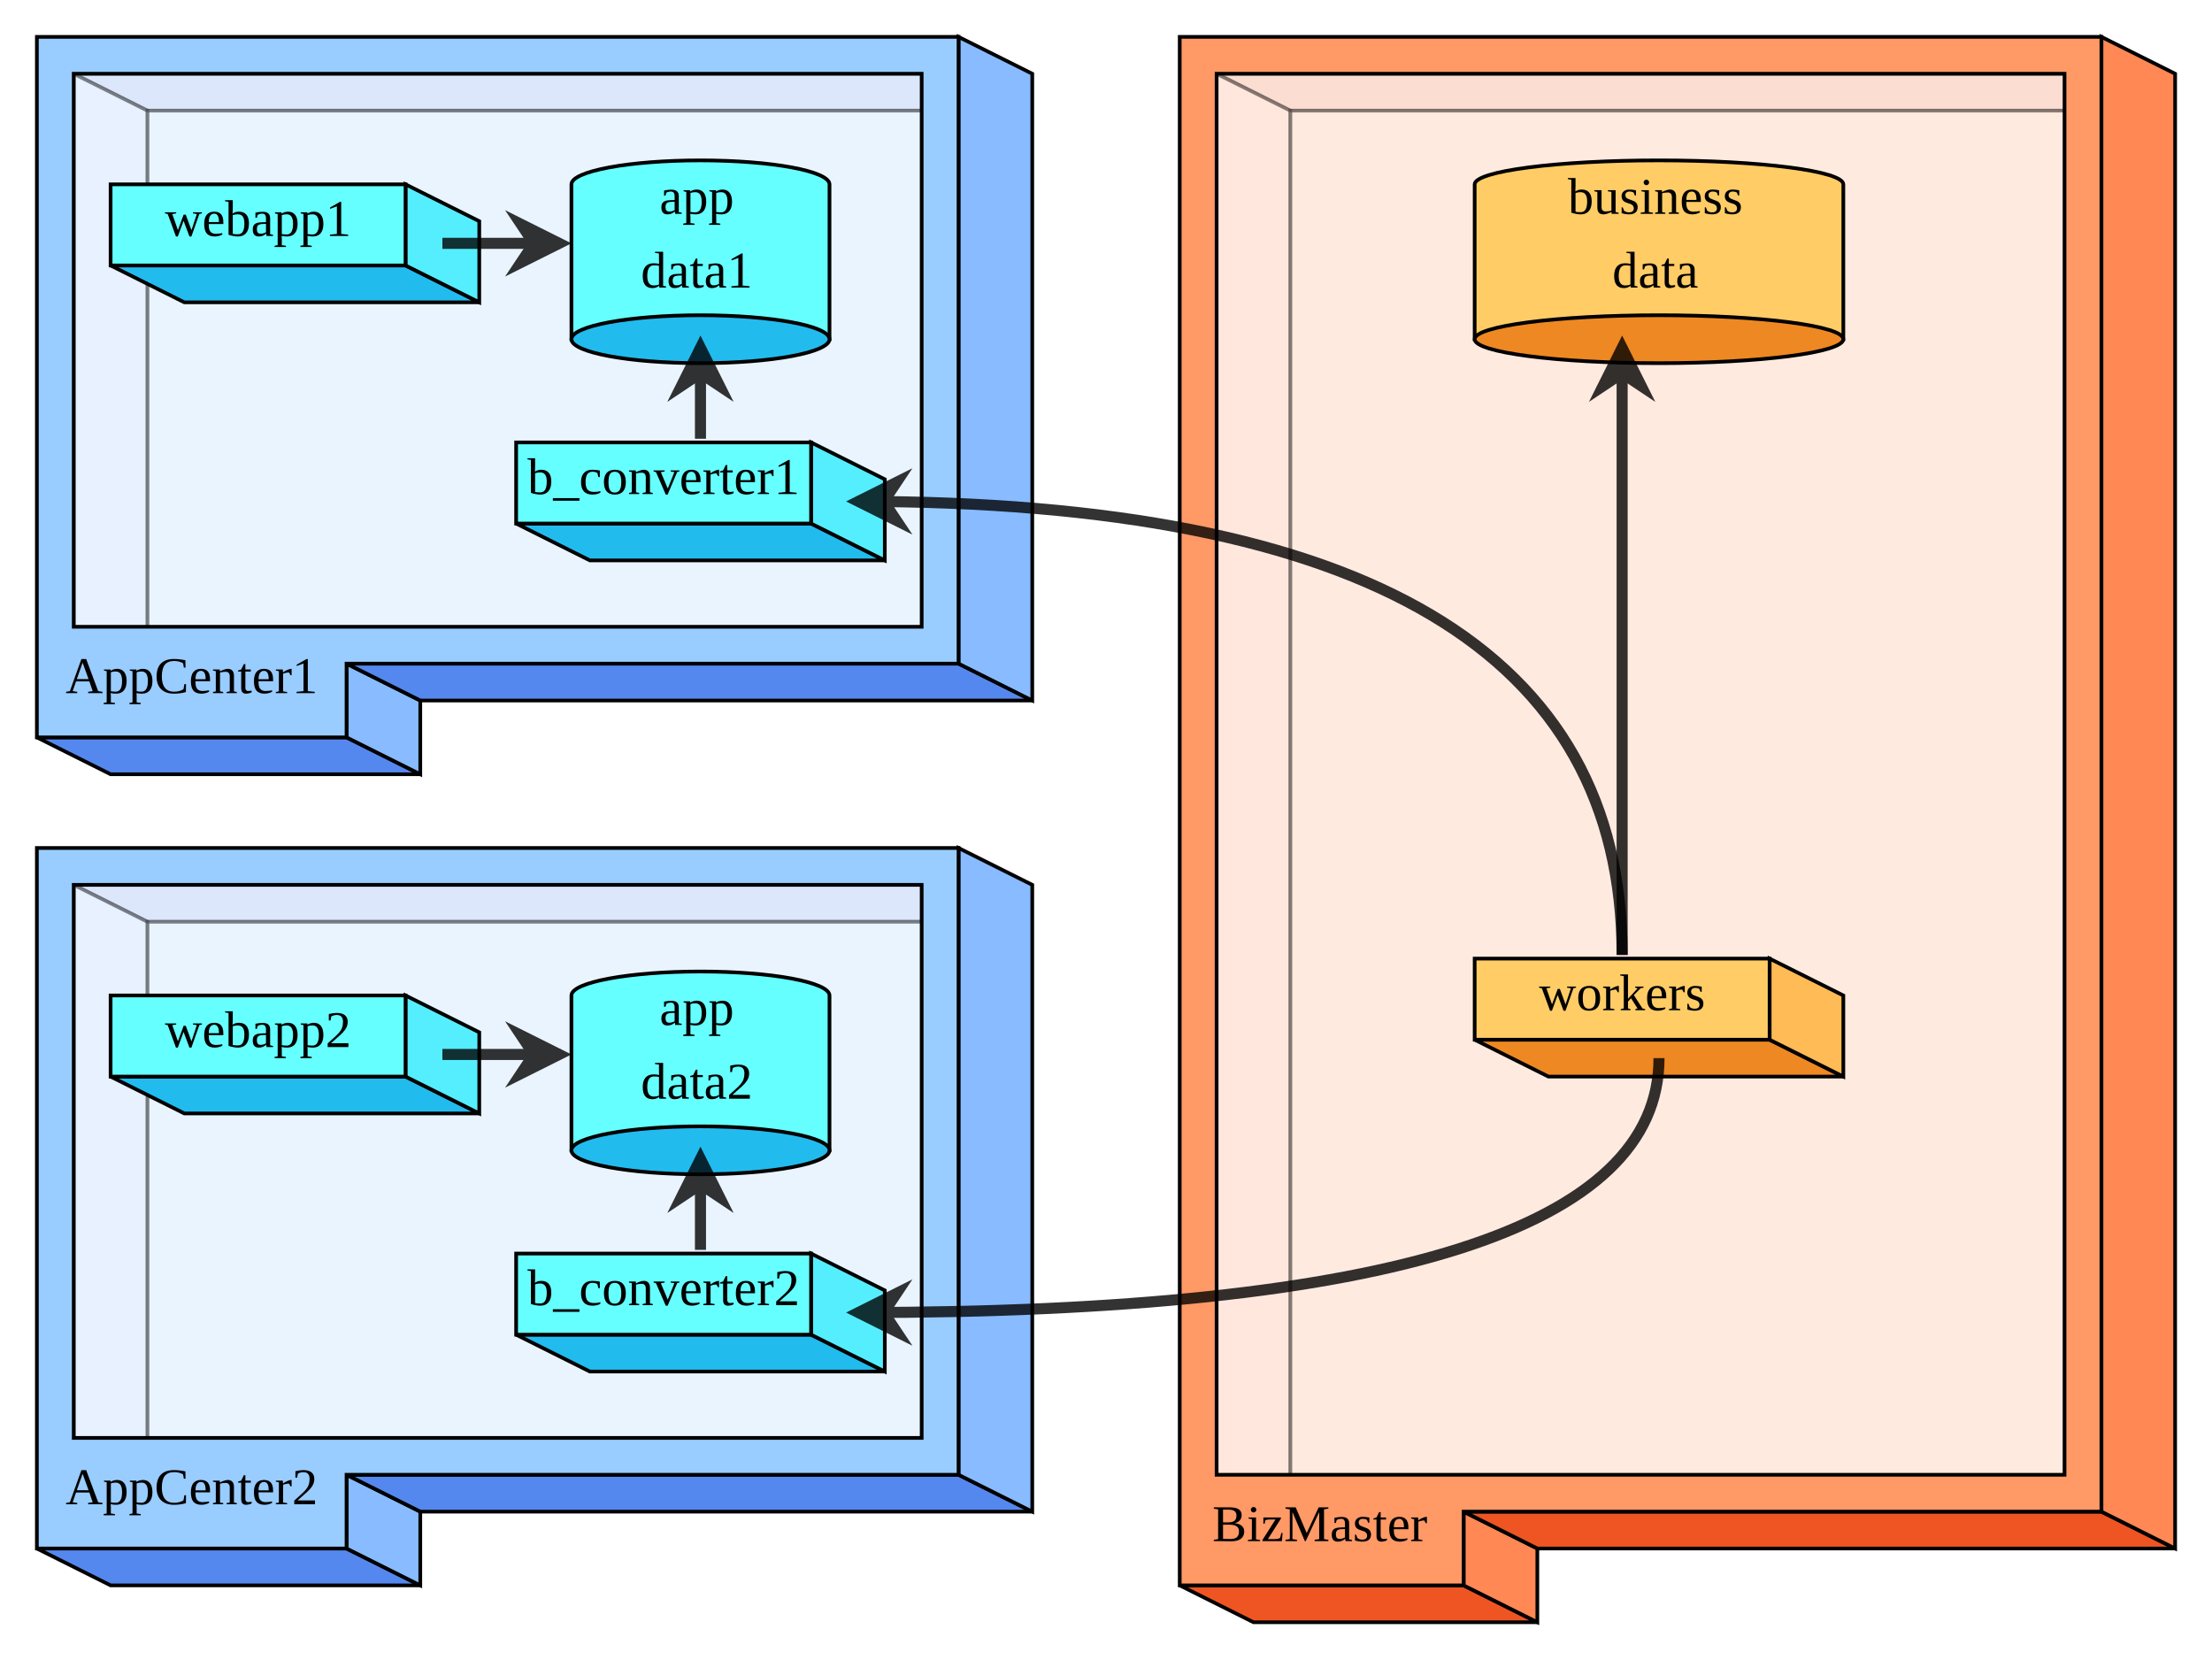
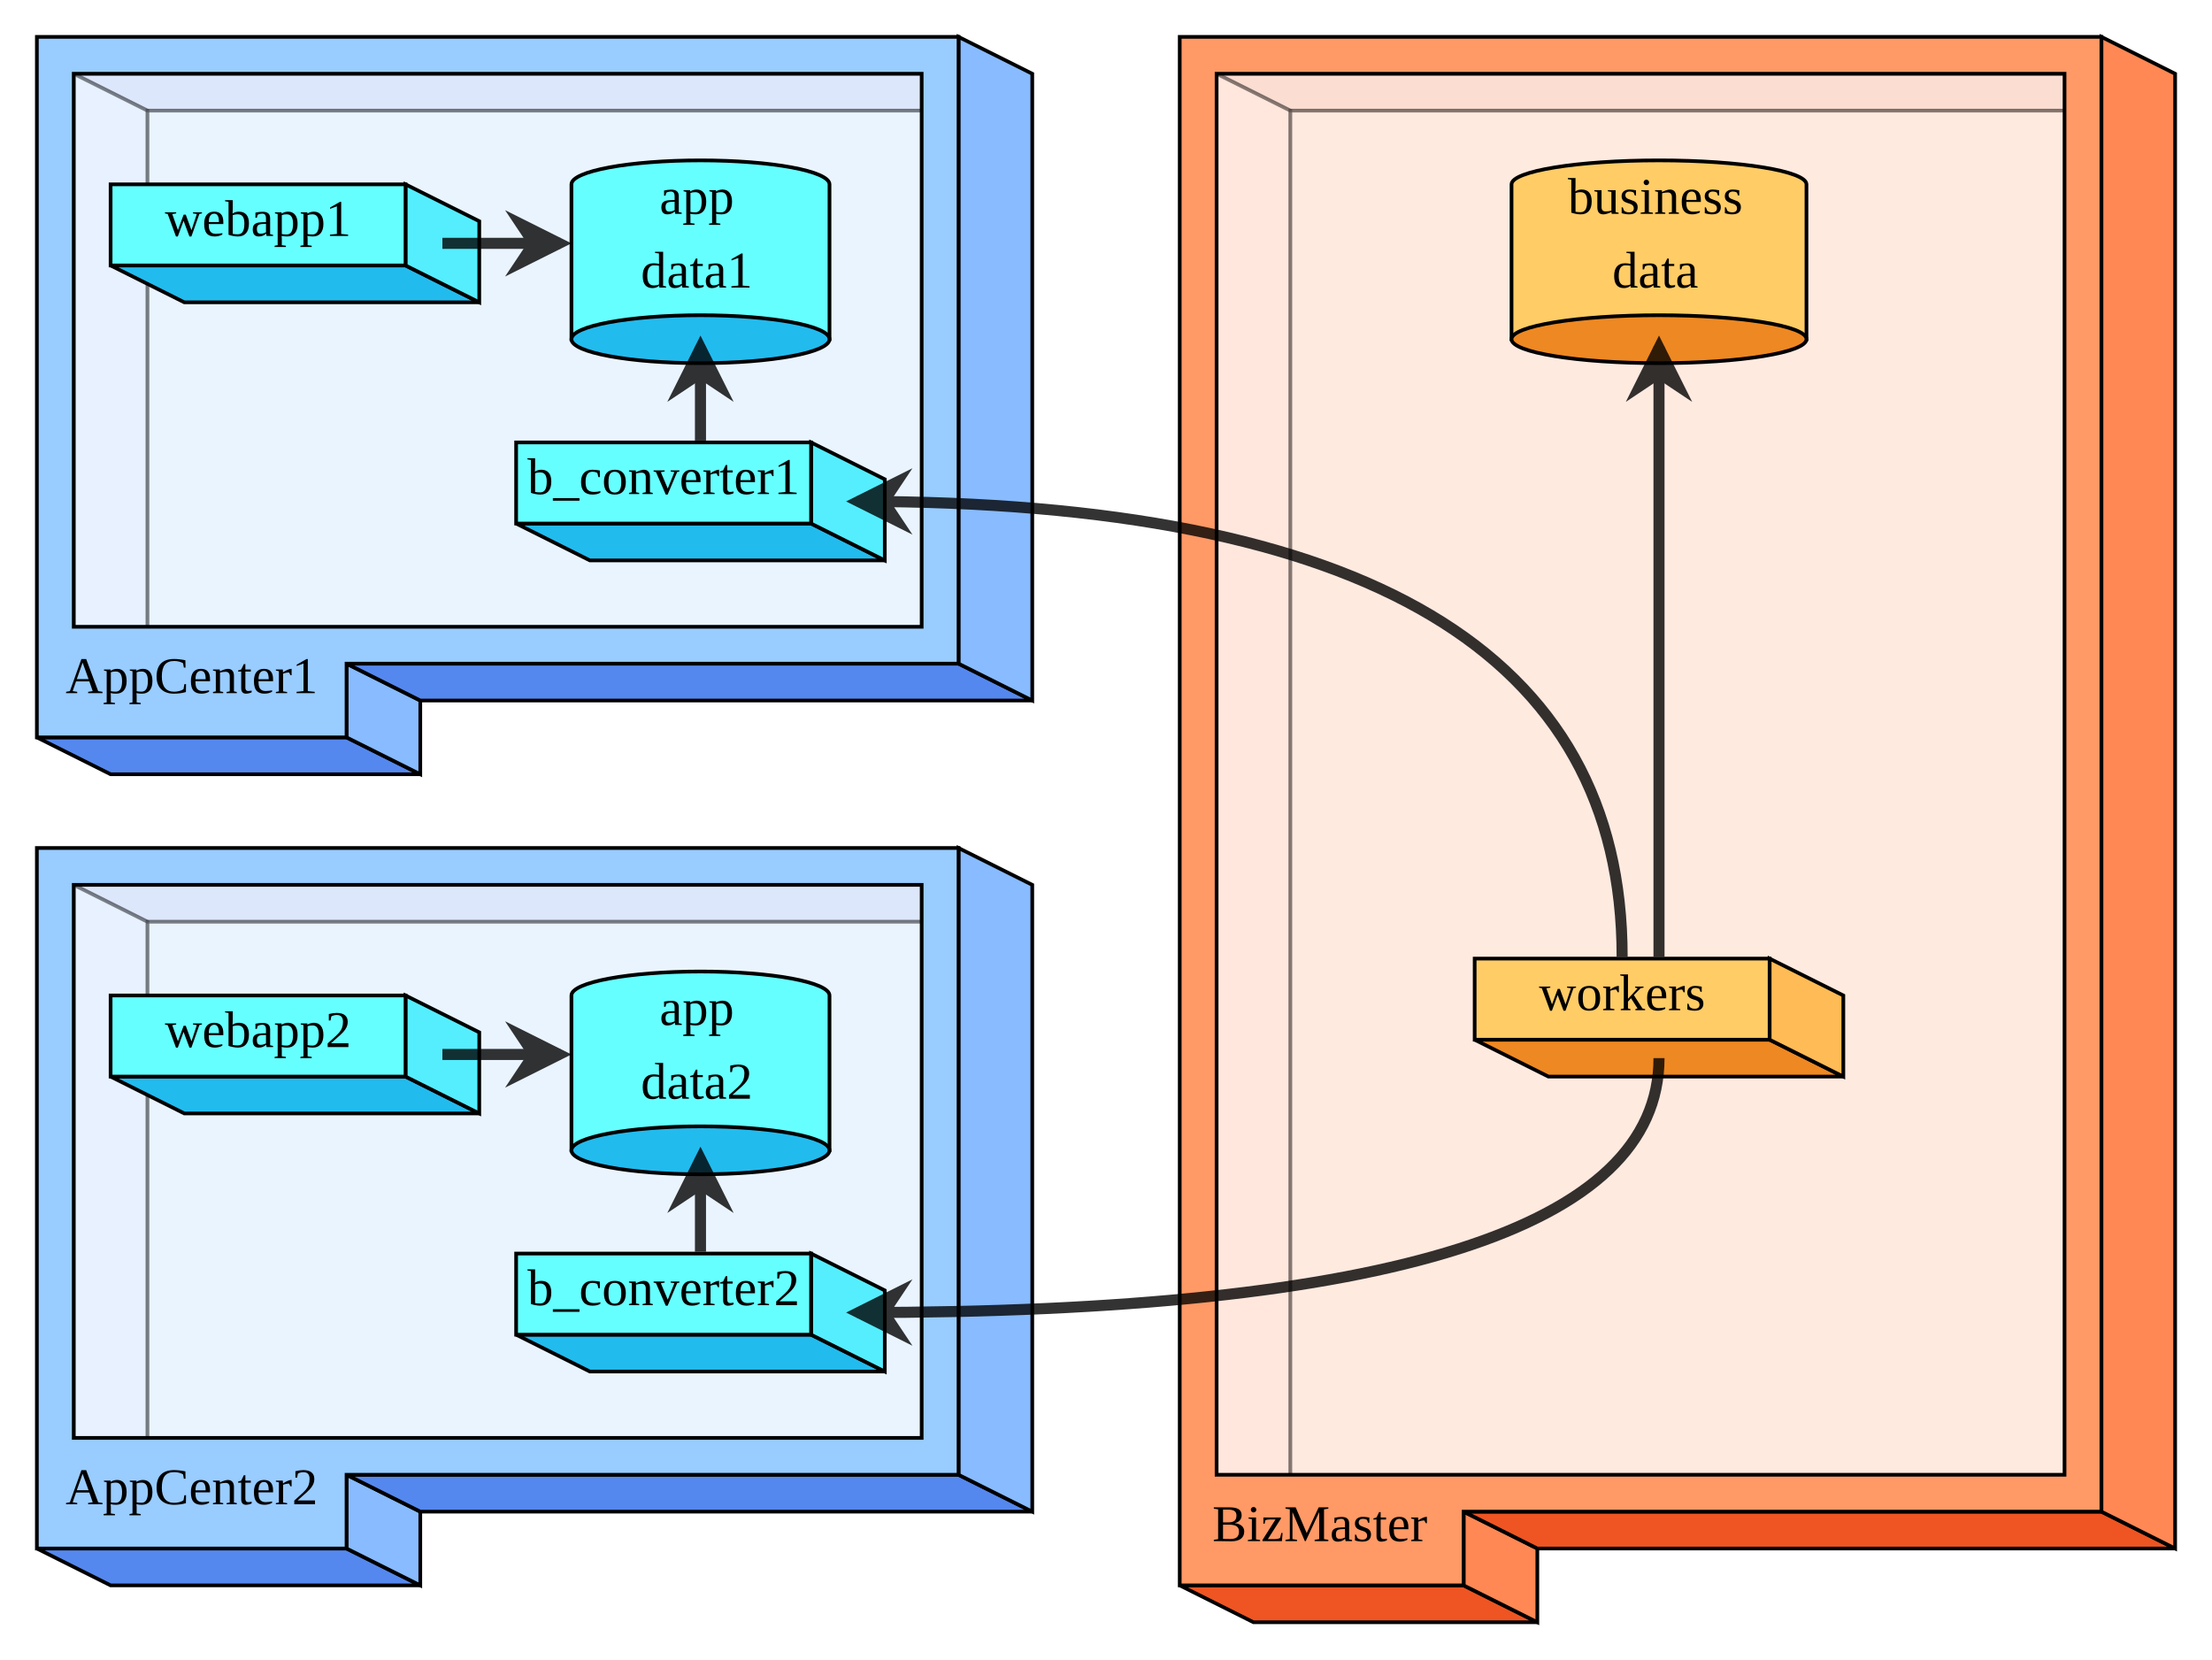
<svg xmlns="http://www.w3.org/2000/svg" width="600" height="450">
  <path fill-opacity="0.2" stroke-opacity="0.3" d="M20.0,20.0  h230.0 l20.0,10.0 h-230.0 l-20.0,-10.0 z" fill="#58e" stroke="#000" />
  <path fill-opacity="0.2" stroke-opacity="0.3" d="M20.0,20.0  l20.0,10.0 v150.0 l-20.0,-10.0 v-150.0 z" fill="#8bf" stroke="#000" />
  <path fill-opacity="0.2" stroke-opacity="0.3" d="M40.0,30.0  h230.0 v150.0 h-230.0 v-150.0 z" fill="#9cf" stroke="#000" />
  <path d="M30.0,72.0  h80.0 l20.0,10.0 h-80.0 l-20.0,-10.0 z" fill="#2be" stroke="#000" />
  <path d="M110.0,72.0  v-22.0 l20.0,10.0 v22.0 l-20.0,-10.0 z" fill="#5ef" stroke="#000" />
  <rect fill="#6ff" stroke="#000" x="30.0" y="50.0" width="80.0" height="22.0" />
  <text x="70.0" y="64.0" font-size="14.0" fill="#000" text-anchor="middle">webapp1</text>
  <path d="M155.0,92.0  v-42.0 a35.0,6.5,0.0,1,1,70.0,0.0 v42.0 z" fill="#6ff" stroke="#000" />
  <ellipse cx="190.0" cy="92.0" rx="35.0" ry="6.5" fill="#2be" stroke="#000" />
  <text x="189.0" y="58.0" font-size="14.0" fill="#000" text-anchor="middle">app</text>
  <text x="189.0" y="78.0" font-size="14.0" fill="#000" text-anchor="middle">data1</text>
  <path d="M140.0,142.0  h80.0 l20.0,10.0 h-80.0 l-20.0,-10.0 z" fill="#2be" stroke="#000" />
  <path d="M220.0,142.0  v-22.0 l20.0,10.0 v22.0 l-20.0,-10.0 z" fill="#5ef" stroke="#000" />
  <rect fill="#6ff" stroke="#000" x="140.0" y="120.0" width="80.0" height="22.0" />
  <text x="180.0" y="134.0" font-size="14.0" fill="#000" text-anchor="middle">b_converter1</text>
  <path d="M10.0,200.0  h84.0 l20.0,10.0 h-84.0 l-20.0,-10.0 z" fill="#58e" stroke="#000" />
  <path d="M94.0,200.0  v-20.0 l20.0,10.0 v20.0 l-20.0,-10.0 z" fill="#8bf" stroke="#000" />
  <path d="M94.0,180.0  h166.0 l20.0,10.0 h-166.0 l-20.0,-10.0 z" fill="#58e" stroke="#000" />
  <path d="M260.0,180.0  v-170.0 l20.0,10.0 v170.0 l-20.0,-10.0 z" fill="#8bf" stroke="#000" />
  <path fill-rule="evenodd" d="M10.0,10.0  h250.0 v170.0 h-166.0 v20.0 h-84.0 v-190.0 z  m10.0,10.0 v150.0 h230.0 v-150.0 h-230.0 z" fill="#9cf" stroke="#000" />
  <text x="52.0" y="188.0" font-size="14.0" fill="#000" text-anchor="middle">AppCenter1</text>
  <path fill-opacity="0.2" stroke-opacity="0.3" d="M20.0,240.0  h230.0 l20.0,10.0 h-230.0 l-20.0,-10.0 z" fill="#58e" stroke="#000" />
  <path fill-opacity="0.2" stroke-opacity="0.3" d="M20.0,240.0  l20.0,10.0 v150.0 l-20.0,-10.0 v-150.0 z" fill="#8bf" stroke="#000" />
  <path fill-opacity="0.2" stroke-opacity="0.3" d="M40.0,250.0  h230.0 v150.0 h-230.0 v-150.0 z" fill="#9cf" stroke="#000" />
  <path d="M30.0,292.0  h80.0 l20.0,10.0 h-80.0 l-20.0,-10.0 z" fill="#2be" stroke="#000" />
  <path d="M110.0,292.0  v-22.0 l20.0,10.0 v22.0 l-20.0,-10.0 z" fill="#5ef" stroke="#000" />
  <rect fill="#6ff" stroke="#000" x="30.0" y="270.0" width="80.0" height="22.0" />
  <text x="70.0" y="284.0" font-size="14.0" fill="#000" text-anchor="middle">webapp2</text>
  <path d="M155.0,312.0  v-42.0 a35.0,6.5,0.0,1,1,70.0,0.0 v42.0 z" fill="#6ff" stroke="#000" />
  <ellipse cx="190.0" cy="312.0" rx="35.0" ry="6.5" fill="#2be" stroke="#000" />
  <text x="189.0" y="278.0" font-size="14.0" fill="#000" text-anchor="middle">app</text>
  <text x="189.0" y="298.0" font-size="14.0" fill="#000" text-anchor="middle">data2</text>
  <path d="M140.0,362.0  h80.0 l20.0,10.0 h-80.0 l-20.0,-10.0 z" fill="#2be" stroke="#000" />
  <path d="M220.0,362.0  v-22.0 l20.0,10.0 v22.0 l-20.0,-10.0 z" fill="#5ef" stroke="#000" />
  <rect fill="#6ff" stroke="#000" x="140.0" y="340.0" width="80.0" height="22.0" />
  <text x="180.0" y="354.0" font-size="14.0" fill="#000" text-anchor="middle">b_converter2</text>
  <path d="M10.0,420.0  h84.0 l20.0,10.0 h-84.0 l-20.0,-10.0 z" fill="#58e" stroke="#000" />
  <path d="M94.0,420.0  v-20.0 l20.0,10.0 v20.0 l-20.0,-10.0 z" fill="#8bf" stroke="#000" />
  <path d="M94.0,400.0  h166.0 l20.0,10.0 h-166.0 l-20.0,-10.0 z" fill="#58e" stroke="#000" />
  <path d="M260.0,400.0  v-170.0 l20.0,10.0 v170.0 l-20.0,-10.0 z" fill="#8bf" stroke="#000" />
  <path fill-rule="evenodd" d="M10.0,230.0  h250.0 v170.0 h-166.0 v20.0 h-84.0 v-190.0 z  m10.0,10.0 v150.0 h230.0 v-150.0 h-230.0 z" fill="#9cf" stroke="#000" />
  <text x="52.0" y="408.0" font-size="14.0" fill="#000" text-anchor="middle">AppCenter2</text>
  <path fill-opacity="0.2" stroke-opacity="0.3" d="M330.0,20.0  h230.0 l20.0,10.0 h-230.0 l-20.0,-10.0 z" fill="#e52" stroke="#000" />
  <path fill-opacity="0.2" stroke-opacity="0.3" d="M330.0,20.0  l20.0,10.0 v380.0 l-20.0,-10.0 v-380.0 z" fill="#f85" stroke="#000" />
  <path fill-opacity="0.2" stroke-opacity="0.3" d="M350.0,30.0  h230.0 v380.0 h-230.0 v-380.0 z" fill="#f96" stroke="#000" />
  <path d="M400.0,282.0  h80.0 l20.0,10.0 h-80.0 l-20.0,-10.0 z" fill="#e82" stroke="#000" />
  <path d="M480.0,282.0  v-22.0 l20.0,10.0 v22.0 l-20.0,-10.0 z" fill="#fb5" stroke="#000" />
  <rect fill="#fc6" stroke="#000" x="400.0" y="260.0" width="80.0" height="22.0" />
  <text x="440.0" y="274.0" font-size="14.0" fill="#000" text-anchor="middle">workers</text>
-   <path d="M400.0,92.0  v-42.0 a50.0,6.5,0.0,1,1,100.0,0.0 v42.0 z" fill="#fc6" stroke="#000" />
-   <ellipse cx="450.0" cy="92.0" rx="50.0" ry="6.5" fill="#e82" stroke="#000" />
+   <path d="M410.0,92.0  v-42.0 a40.0,6.5,0.0,1,1,80.0,0.0 v42.0 z" fill="#fc6" stroke="#000" />
+   <ellipse cx="450.0" cy="92.0" rx="40.0" ry="6.5" fill="#e82" stroke="#000" />
  <text x="449.0" y="58.0" font-size="14.0" fill="#000" text-anchor="middle">business</text>
  <text x="449.0" y="78.0" font-size="14.0" fill="#000" text-anchor="middle">data</text>
  <path d="M320.0,430.0  h77.0 l20.0,10.0 h-77.0 l-20.0,-10.0 z" fill="#e52" stroke="#000" />
  <path d="M397.0,430.0  v-20.0 l20.0,10.0 v20.0 l-20.0,-10.0 z" fill="#f85" stroke="#000" />
  <path d="M397.0,410.0  h173.0 l20.0,10.0 h-173.0 l-20.0,-10.0 z" fill="#e52" stroke="#000" />
  <path d="M570.0,410.0  v-400.0 l20.0,10.0 v400.0 l-20.0,-10.0 z" fill="#f85" stroke="#000" />
  <path fill-rule="evenodd" d="M320.0,10.0  h250.0 v400.0 h-173.0 v20.0 h-77.0 v-420.0 z  m10.0,10.0 v380.0 h230.0 v-380.0 h-230.0 z" fill="#f96" stroke="#000" />
  <text x="358.0" y="418.0" font-size="14.0" fill="#000" text-anchor="middle">BizMaster</text>
  <marker id="arrow_BLACK" markerWidth="6" markerHeight="6" viewBox="-3 -3 6 6" refX="2" refY="0" markerUnits="strokeWidth" orient="auto">
    <polygon points="-1,0 -3,3 3,0 -3,-3" fill="#000" />
  </marker>
  <path stroke="#000" opacity="0.8" stroke-width="3.0" fill="none" d="M120.0,66.0  l32.0,0.0" marker-end="url(#arrow_BLACK)" />
-   <path stroke="#000" opacity="0.8" stroke-width="3.0" fill="none" d="M190.0,119.0  l0.0,-25.0" marker-end="url(#arrow_BLACK)" />
-   <path stroke="#000" opacity="0.8" stroke-width="3.0" fill="none" d="M440.0,259.0  q0.0,-123.0 -207.5,-123.0" marker-end="url(#arrow_BLACK)" />
+   <path stroke="#000" opacity="0.8" stroke-width="3.0" fill="none" d="M190.0,119.5  l0.0,-25.5" marker-end="url(#arrow_BLACK)" />
+   <path stroke="#000" opacity="0.8" stroke-width="3.0" fill="none" d="M440.0,259.5  q0.0,-123.5 -207.5,-123.5" marker-end="url(#arrow_BLACK)" />
  <path stroke="#000" opacity="0.8" stroke-width="3.0" fill="none" d="M120.0,286.0  l32.0,0.0" marker-end="url(#arrow_BLACK)" />
-   <path stroke="#000" opacity="0.8" stroke-width="3.0" fill="none" d="M190.0,339.0  l0.0,-25.0" marker-end="url(#arrow_BLACK)" />
+   <path stroke="#000" opacity="0.8" stroke-width="3.0" fill="none" d="M190.0,339.5  l0.0,-25.5" marker-end="url(#arrow_BLACK)" />
  <path stroke="#000" opacity="0.8" stroke-width="3.0" fill="none" d="M450.0,287.0  q0.0,69.0 -217.5,69.0" marker-end="url(#arrow_BLACK)" />
-   <path stroke="#000" opacity="0.8" stroke-width="3.0" fill="none" d="M440.0,259.0  l0.0,-165.0" marker-end="url(#arrow_BLACK)" />
+   <path stroke="#000" opacity="0.8" stroke-width="3.0" fill="none" d="M450.0,259.5  l0.0,-165.5" marker-end="url(#arrow_BLACK)" />
</svg>
